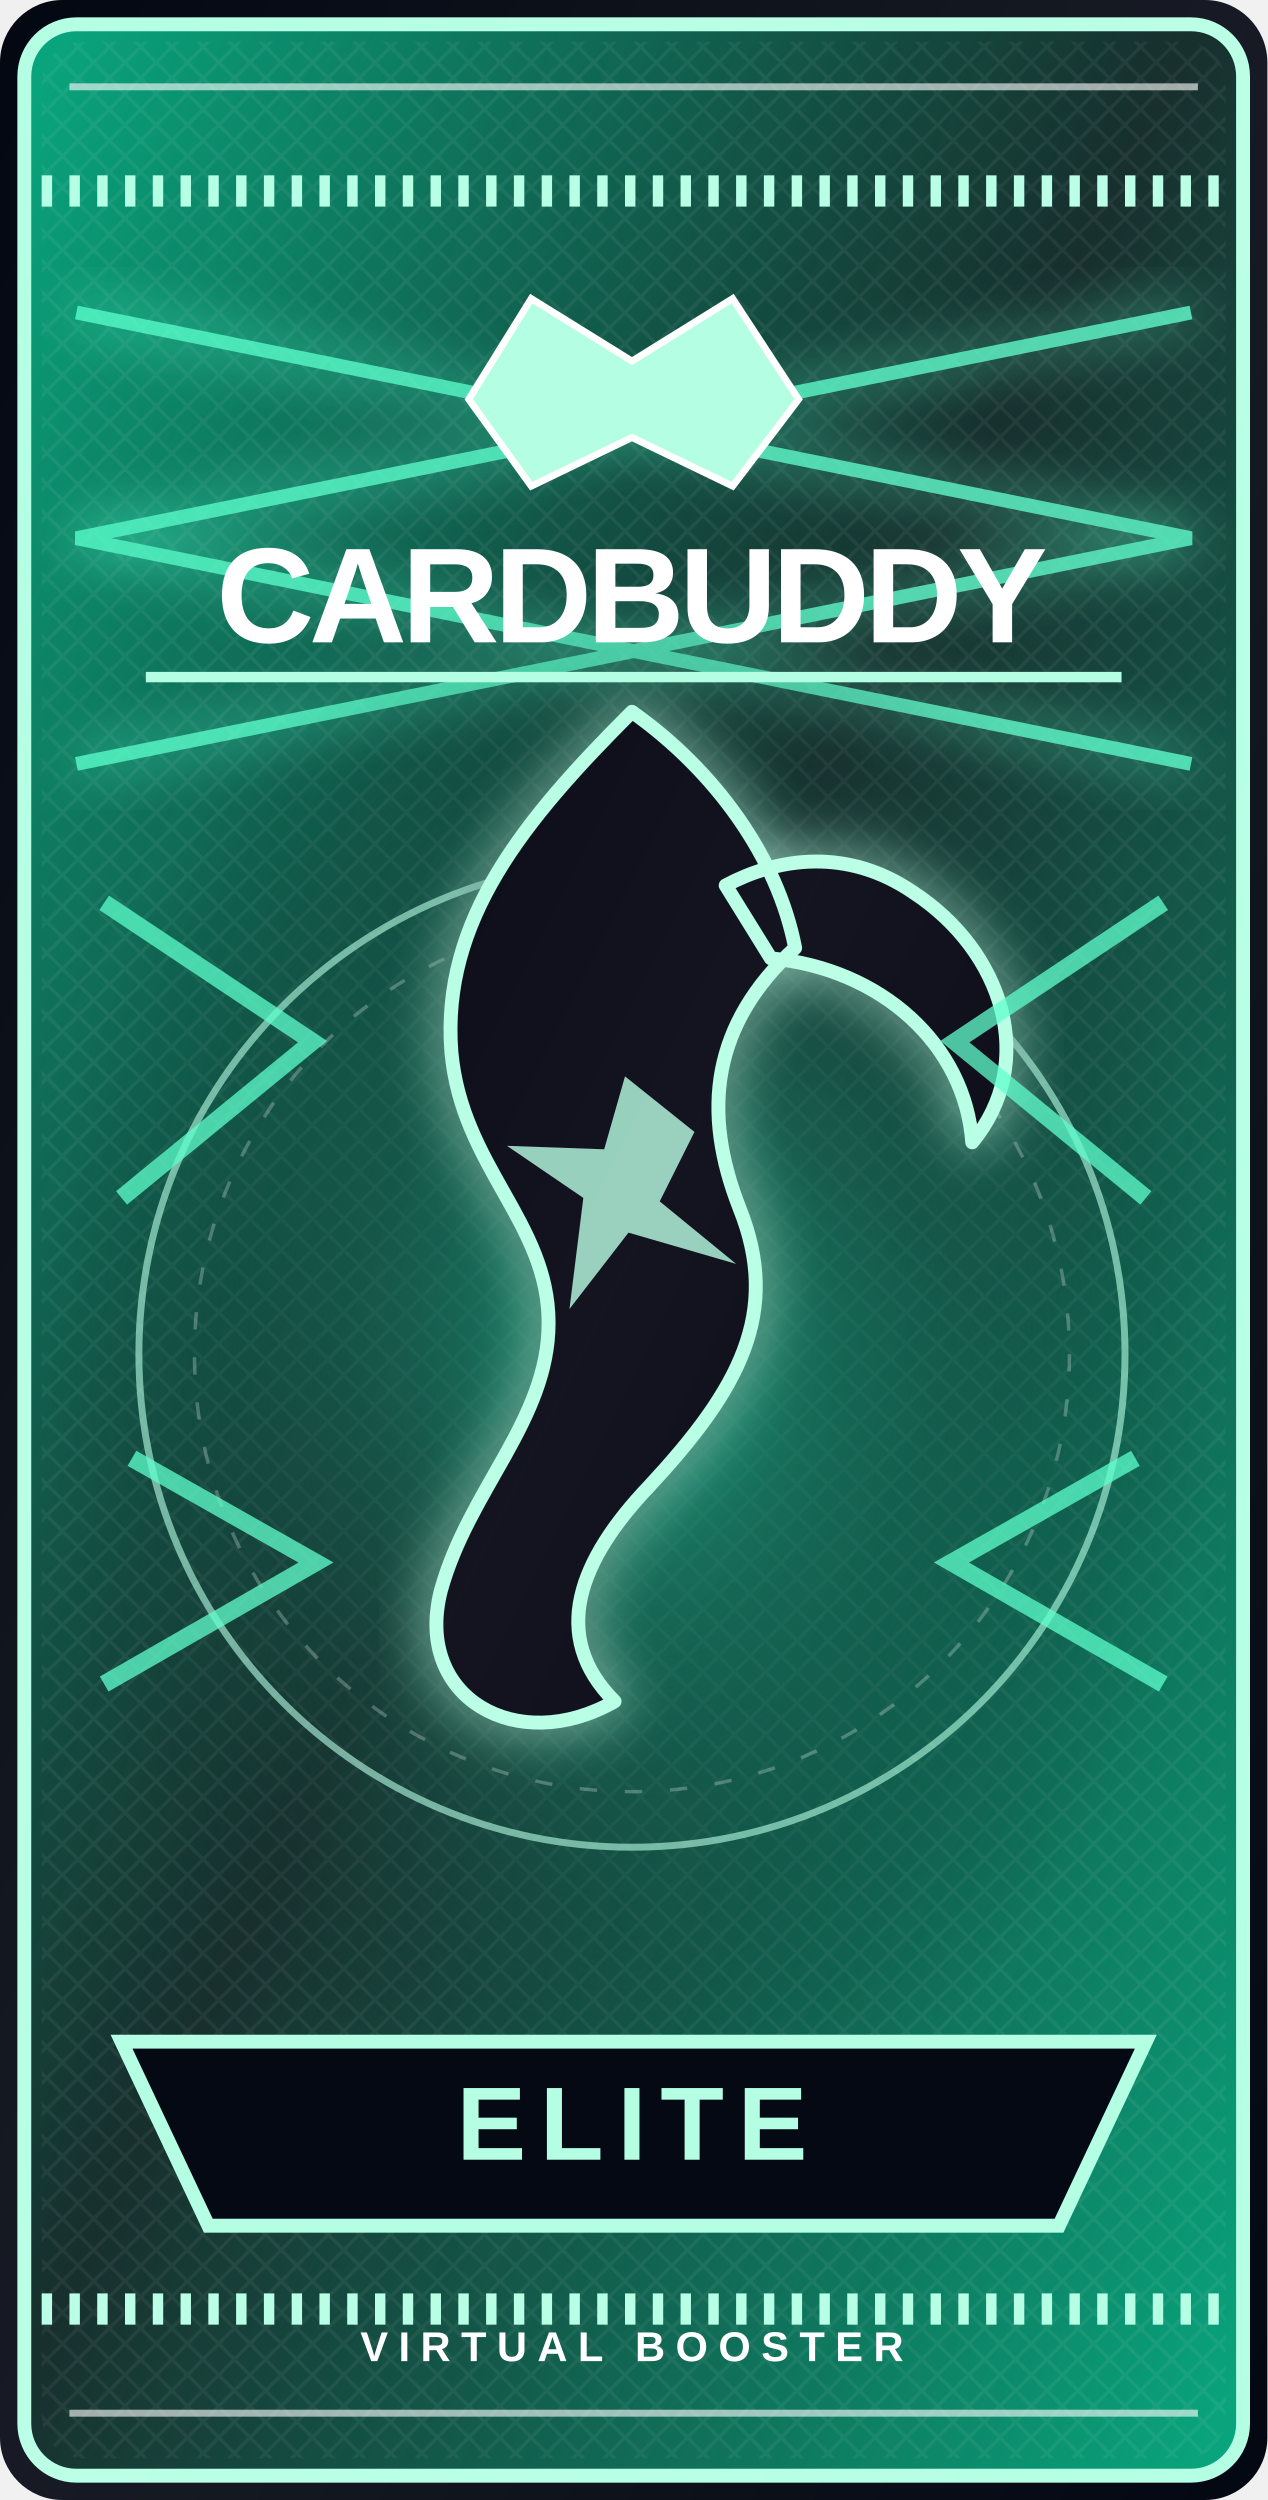
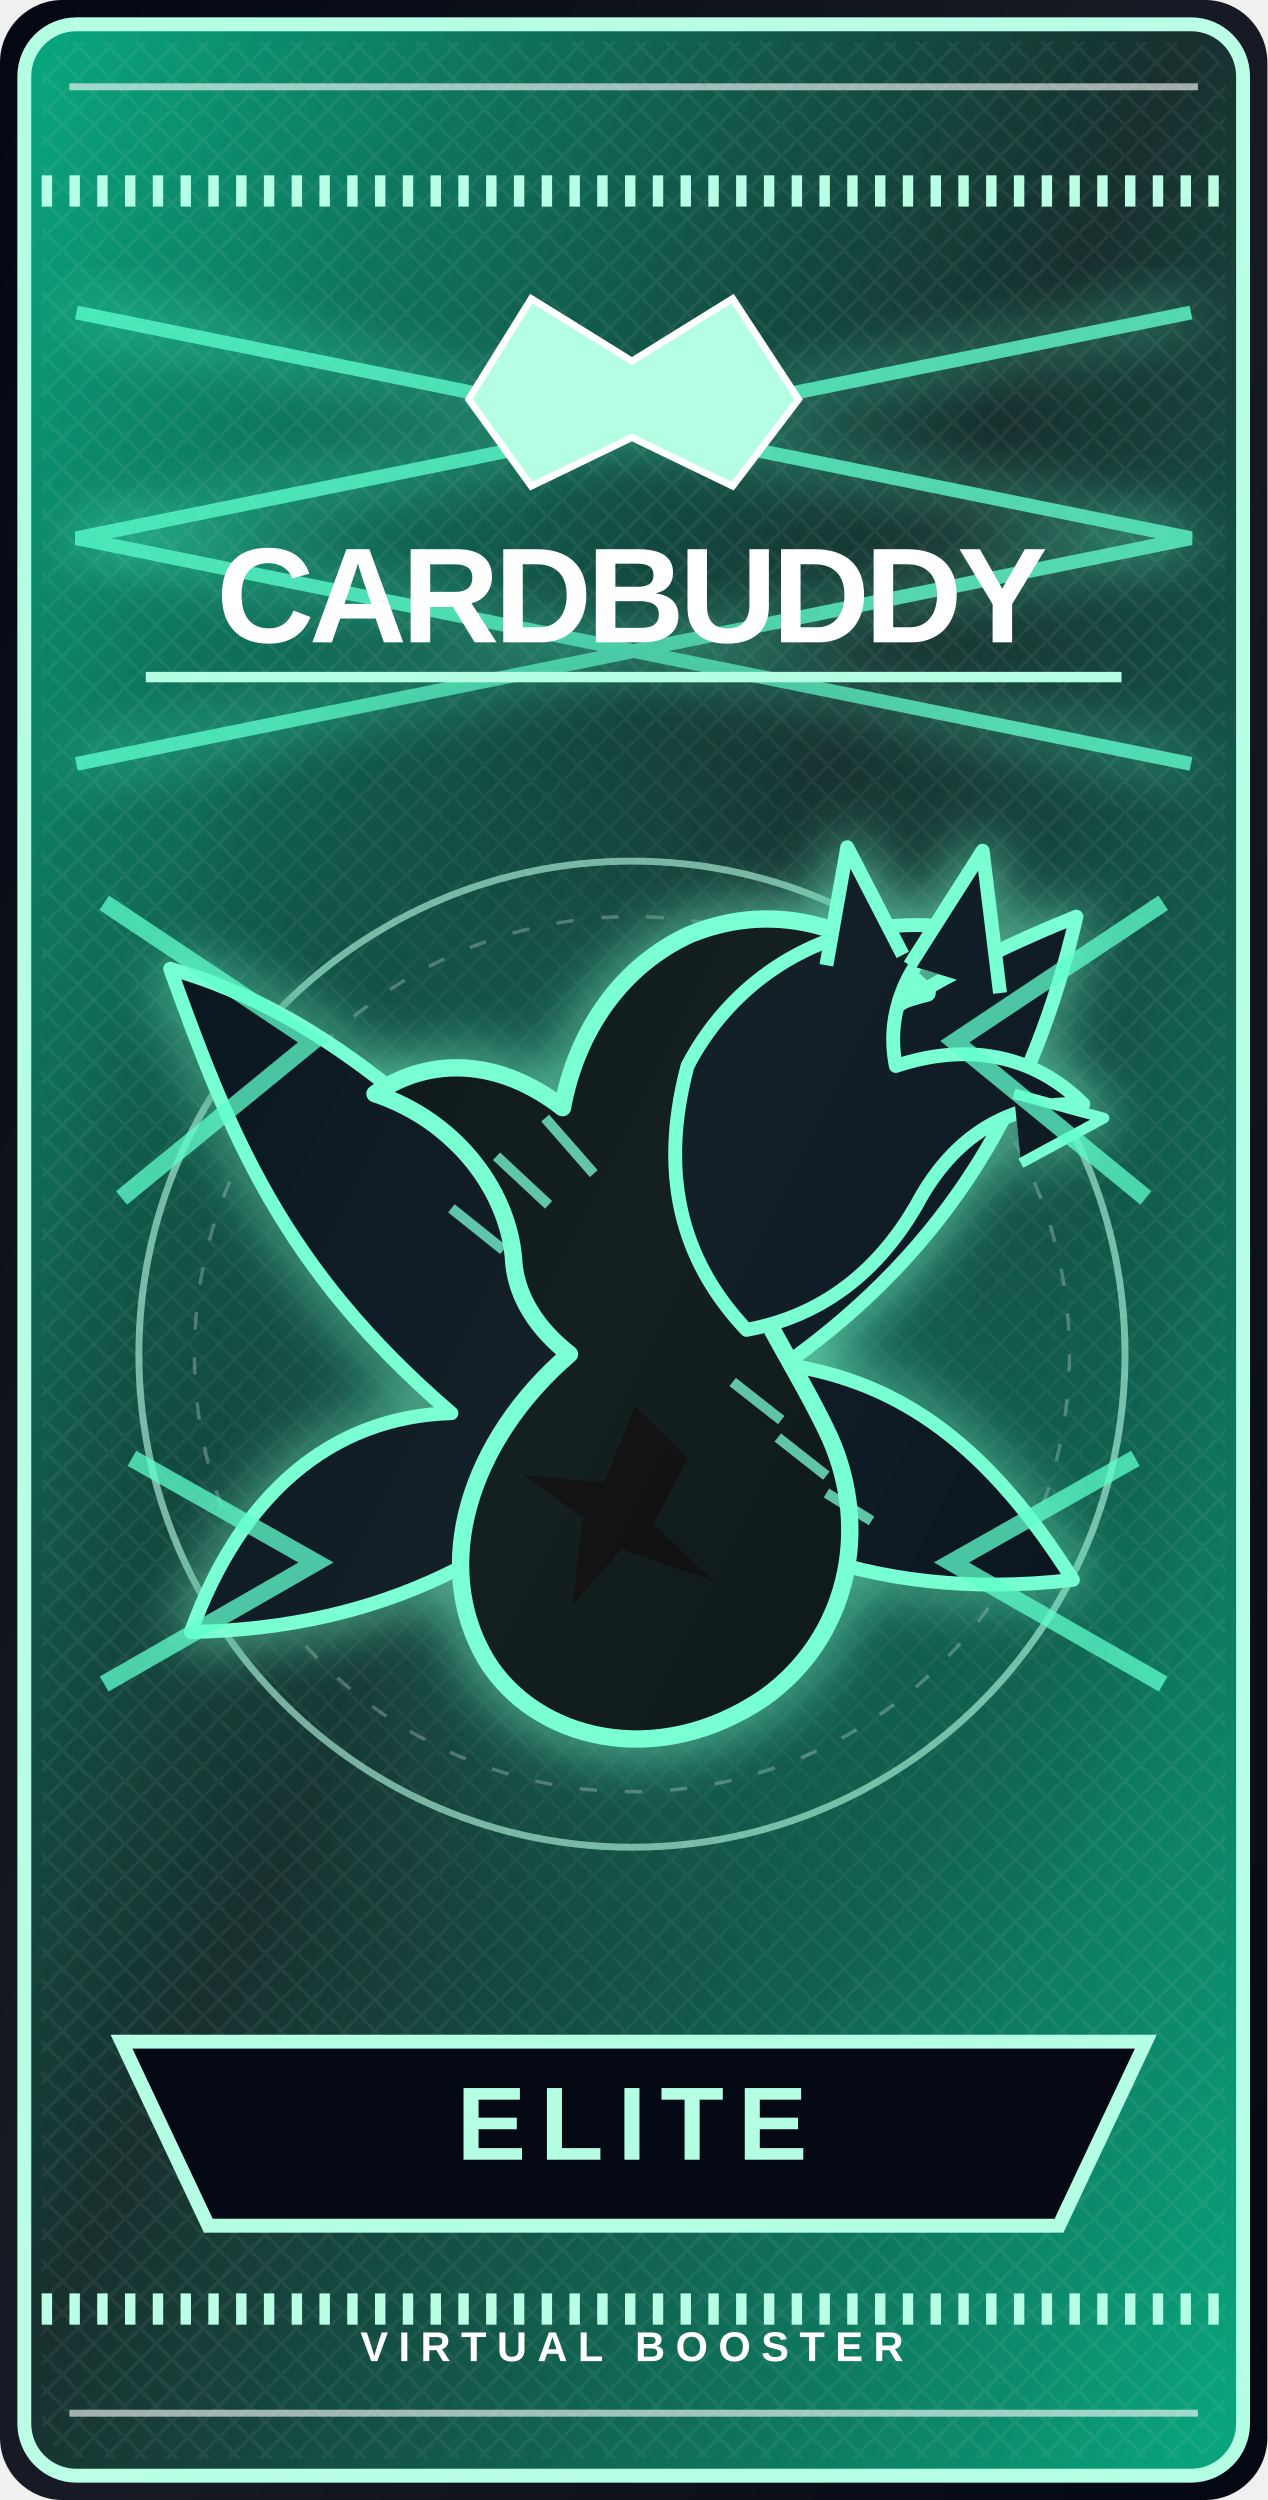
<svg xmlns="http://www.w3.org/2000/svg" viewBox="0 0 365 720" role="img" aria-label="CardBuddy ELITE booster pack">
  <defs>
    <linearGradient id="foil" x1="0" y1="0" x2="1" y2="1">
      <stop stop-color="#08a77e" />
      <stop offset=".48" stop-color="#031d1b" />
      <stop offset="1" stop-color="#08a77e" />
    </linearGradient>
    <radialGradient id="core">
      <stop stop-color="#08a77e" stop-opacity=".8" />
      <stop offset="1" stop-color="#031d1b" stop-opacity="0" />
    </radialGradient>
    <linearGradient id="shine" x1="0" y1="0" x2="1" y2="1">
      <stop stop-color="#fff" stop-opacity=".0" />
      <stop offset=".5" stop-color="#fff" stop-opacity=".32" />
      <stop offset="1" stop-color="#fff" stop-opacity="0" />
    </linearGradient>
    <filter id="glow">
      <feGaussianBlur stdDeviation="8" result="b" />
      <feMerge>
        <feMergeNode in="b" />
        <feMergeNode in="SourceGraphic" />
      </feMerge>
    </filter>
    <pattern id="grain" width="9" height="9" patternUnits="userSpaceOnUse">
      <path d="M0 0L9 9M9 0L0 9" stroke="#fff" stroke-opacity=".055" />
    </pattern>
  </defs>
  <rect width="365" height="720" rx="18" fill="#030711" />
  <rect x="7" y="7" width="351" height="706" rx="15" fill="url(#foil)" stroke="#b4ffe4" stroke-width="4" />
  <rect x="12" y="12" width="341" height="696" rx="12" fill="url(#grain)" />
  <path d="M12 55H353M12 665H353" stroke="#b4ffe4" stroke-width="9" stroke-dasharray="3 5" />
  <path d="M22 90L343 155L22 220M343 90L22 155L343 220" fill="none" stroke="#55ffca" stroke-width="4" opacity=".8" filter="url(#glow)" />
  <ellipse cx="182" cy="390" rx="170" ry="230" fill="url(#core)" />
  <circle cx="182" cy="390" r="142" fill="none" stroke="#b4ffe4" stroke-opacity=".6" stroke-width="2" />
  <circle cx="182" cy="390" r="126" fill="none" stroke="#fff" stroke-opacity=".25" stroke-width="1" stroke-dasharray="5 8" />
-   <path d="M182 205 C151 236 127 265 130 303 C133 336 158 352 158 381 C158 409 135 429 127 458 C119 489 149 506 177 490 C158 471 167 449 187 428 C213 400 225 378 213 348 C202 320 205 295 229 273 C224 247 206 222 182 205 Z M222 276 C254 279 278 301 280 329 C299 306 289 274 263 257 C244 244 224 247 209 255 Z" fill="#020610" stroke="#b4ffe4" stroke-width="4" stroke-linejoin="round" filter="url(#glow)" />
-   <path d="M180 310L200 326L190 346L212 364L181 355L164 377L168 345L146 330L174 331Z" fill="#b4ffe4" opacity=".8" />
+   <g filter="url(#glow)" stroke-linejoin="round">
+     <path d="M176 376 C132 327 95 292 49 279 C66 326 81 365 130 407 C95 408 69 431 55 470 C111 469 150 447 181 414 C206 441 249 462 309 455 C285 417 260 398 226 393 C274 359 298 316 310 264 C255 286 218 315 190 352 Z" fill="#030916" stroke="#70ffd0" stroke-width="4" />
+     <path d="M164 390 C135 415 124 451 140 478 C154 501 189 510 220 489 C244 472 251 441 239 414 C226 386 207 365 211 338 C215 312 239 293 267 286 C249 267 224 259 199 269 C179 278 166 297 162 319 C144 305 124 304 108 315 C132 323 147 344 148 364 C149 374 155 383 164 390 Z" fill="#020711" stroke="#70ffd0" stroke-width="5" />
+     <path d="M198 307 C212 280 241 263 273 267 C261 278 255 292 258 307 C279 300 298 304 312 318 C288 317 273 330 264 347 C253 366 237 379 215 383 C198 365 189 341 198 307 Z" fill="#030916" stroke="#70ffd0" stroke-width="4" />
+     <path d="M262 278 L283 245 L288 286 M238 278 L244 244 L260 275" fill="#030916" stroke="#70ffd0" stroke-width="4" />
+     <path d="M292 315 L318 322 L294 335" fill="#030916" stroke="#70ffd0" stroke-width="3" />
+     <path d="M295 320 L301 320" stroke="M30 260" stroke-width="5" stroke-linecap="round" />
+     <path d="M148 399 C120 432 105 455 81 461 M182 410 C213 438 244 449 279 445 M174 371 C161 347 159 330 166 310" fill="none" stroke="M30 260" stroke-width="3" opacity=".85" />
+     <path d="M183 405 L198 420 L188 439 L205 455 L179 446 L165 462 L168 437 L151 425 L174 427 Z" fill="M30 260" opacity=".75" />
+     <path d="M130 348 L145 360 M143 333 L158 347 M157 322 L171 338 M211 398 L225 409 M224 414 L238 425 M238 430 L251 438" fill="none" stroke="#70ffd0" stroke-width="3" opacity=".75" />
+     <path d="M72 300 L91 320 L78 326 M284 366 L301 376 L284 385 M112 480 L129 470 L136 488" fill="none" stroke="M30 260" stroke-width="3" opacity=".7" />
+   </g>
  <path d="M30 260L90 300L35 345M335 260L275 300L330 345M30 485L91 450L38 420M335 485L274 450L327 420" fill="none" stroke="#55ffca" stroke-width="5" opacity=".75" />
  <path d="M0 0L365 0L365 720L0 720Z" fill="url(#shine)" opacity=".25" />
  <path d="M135 115L153 86L182 104L211 86L230 115L211 140L182 126L153 140Z" fill="#b4ffe4" stroke="#fff" stroke-width="2" />
  <text x="182" y="185" fill="#fff" font-family="Arial,sans-serif" font-size="39" font-weight="900" text-anchor="middle" letter-spacing="-1.5">CARDBUDDY</text>
  <path d="M42 195H323" stroke="#b4ffe4" stroke-width="3" />
  <path d="M35 588H330L305 641H60Z" fill="#050914" stroke="#b4ffe4" stroke-width="4" />
  <text x="182" y="622" fill="#b4ffe4" font-family="Arial,sans-serif" font-size="30" font-weight="900" text-anchor="middle" letter-spacing="4">ELITE</text>
  <text x="182" y="680" fill="#fff" font-family="Arial,sans-serif" font-size="12" font-weight="700" text-anchor="middle" letter-spacing="3">VIRTUAL BOOSTER</text>
  <path d="M20 25H345M20 695H345" stroke="#fff" stroke-opacity=".6" stroke-width="2" />
</svg>
